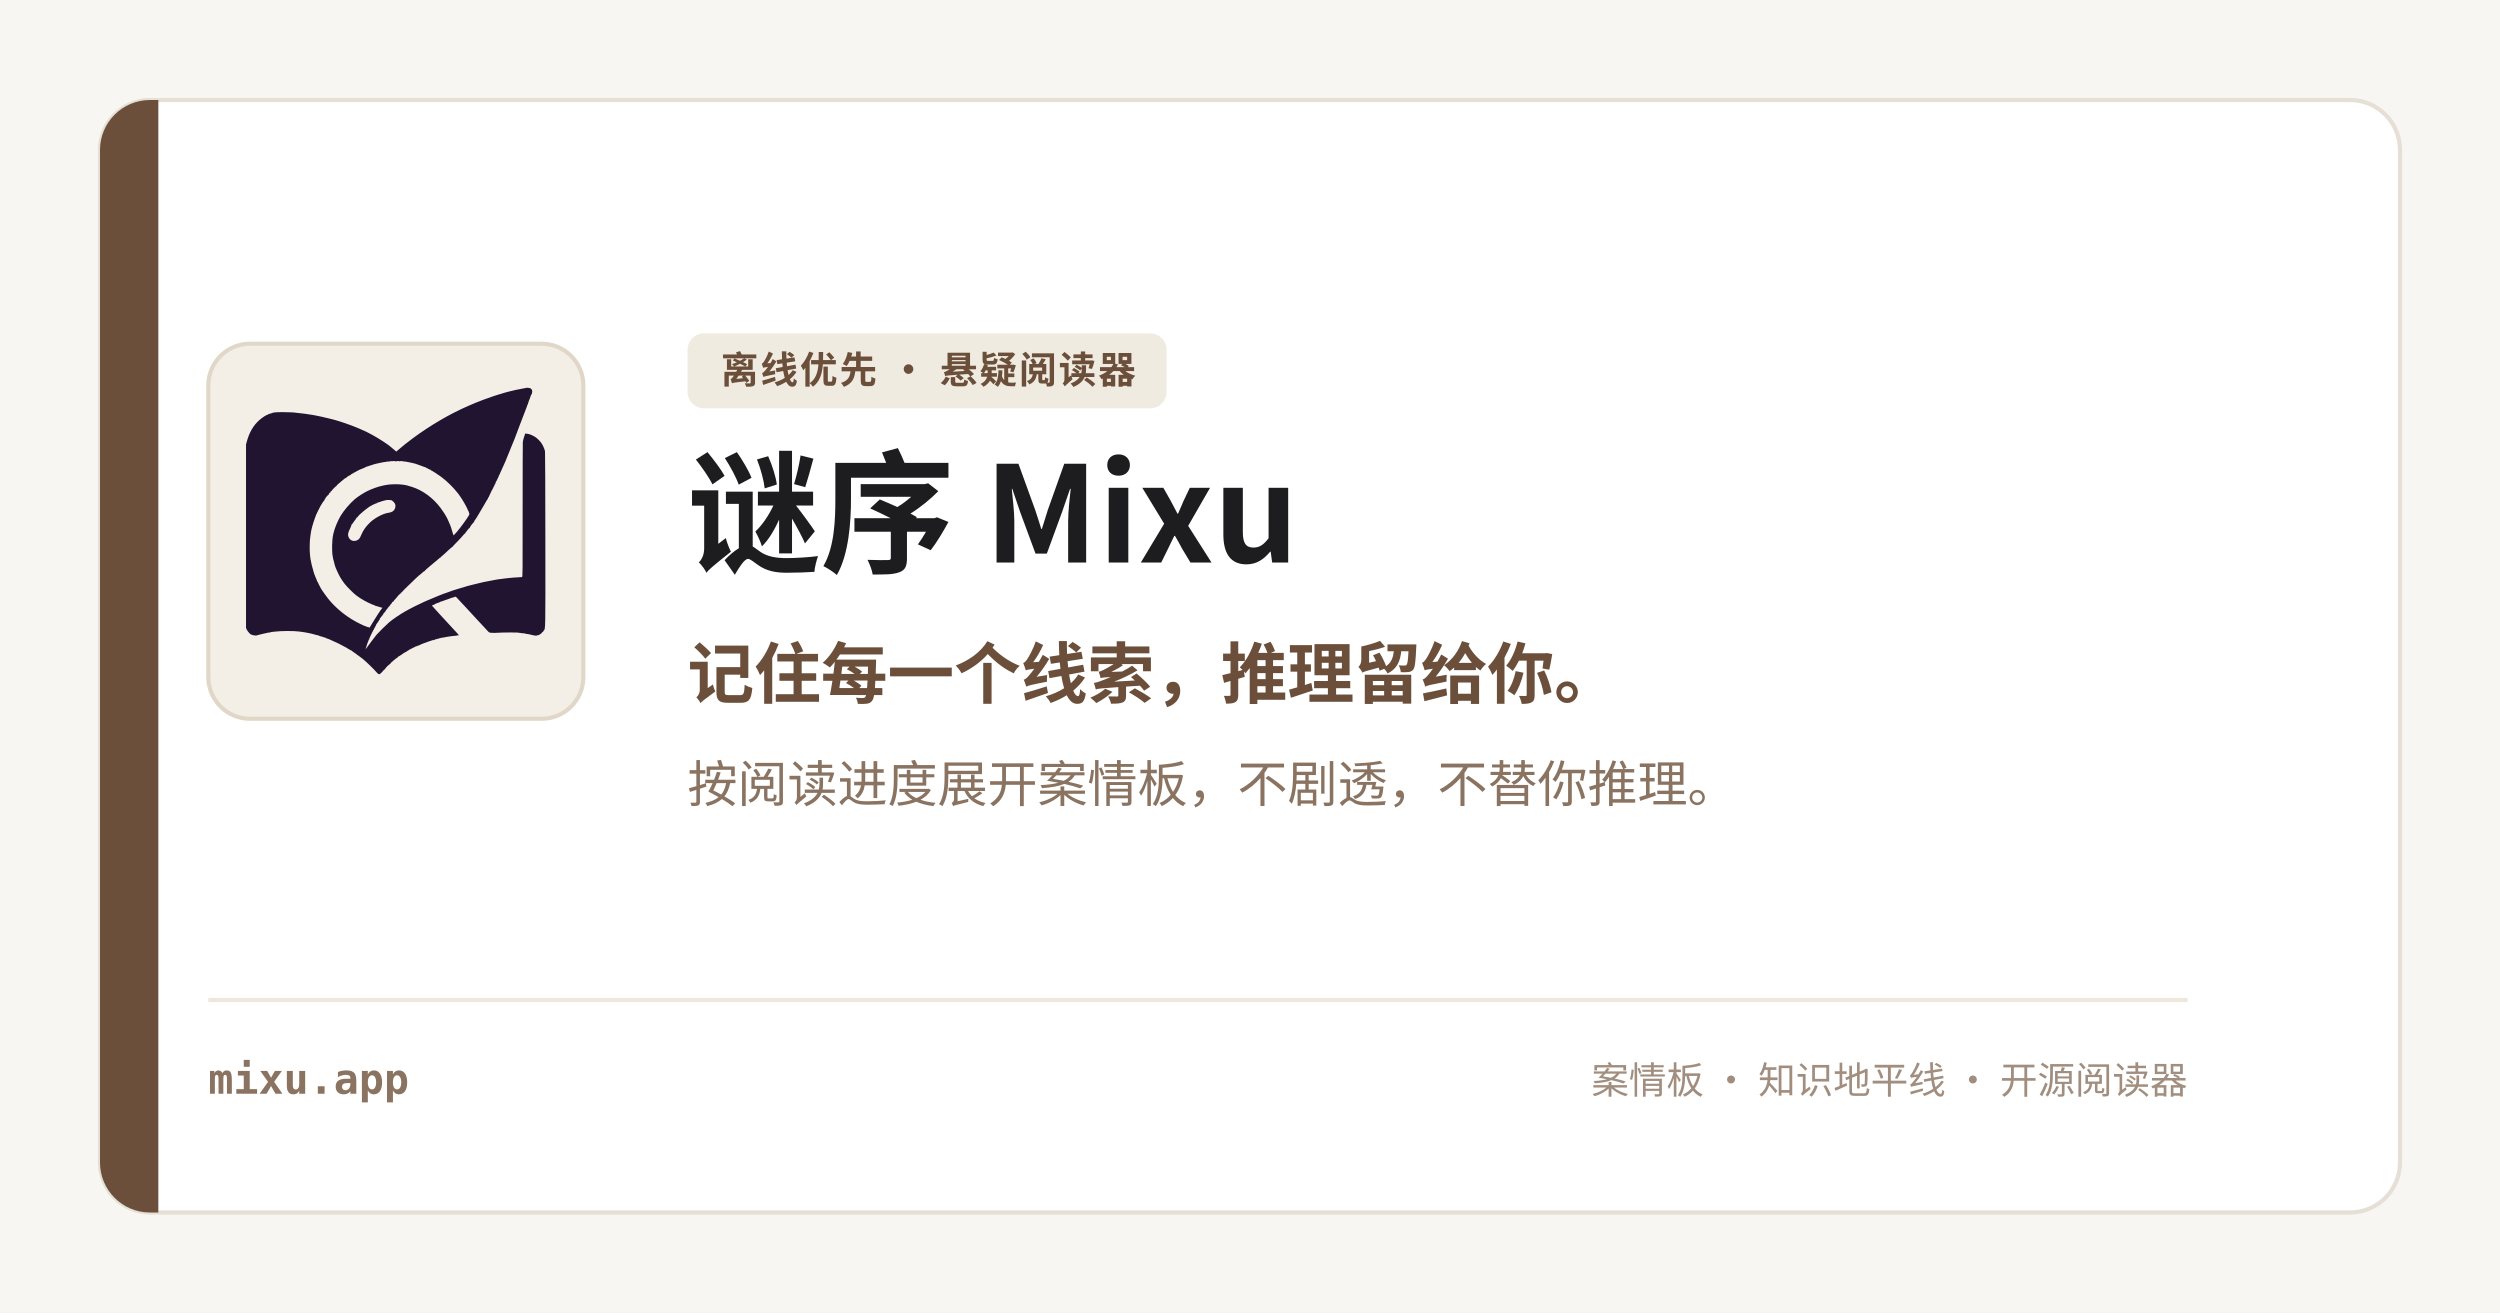
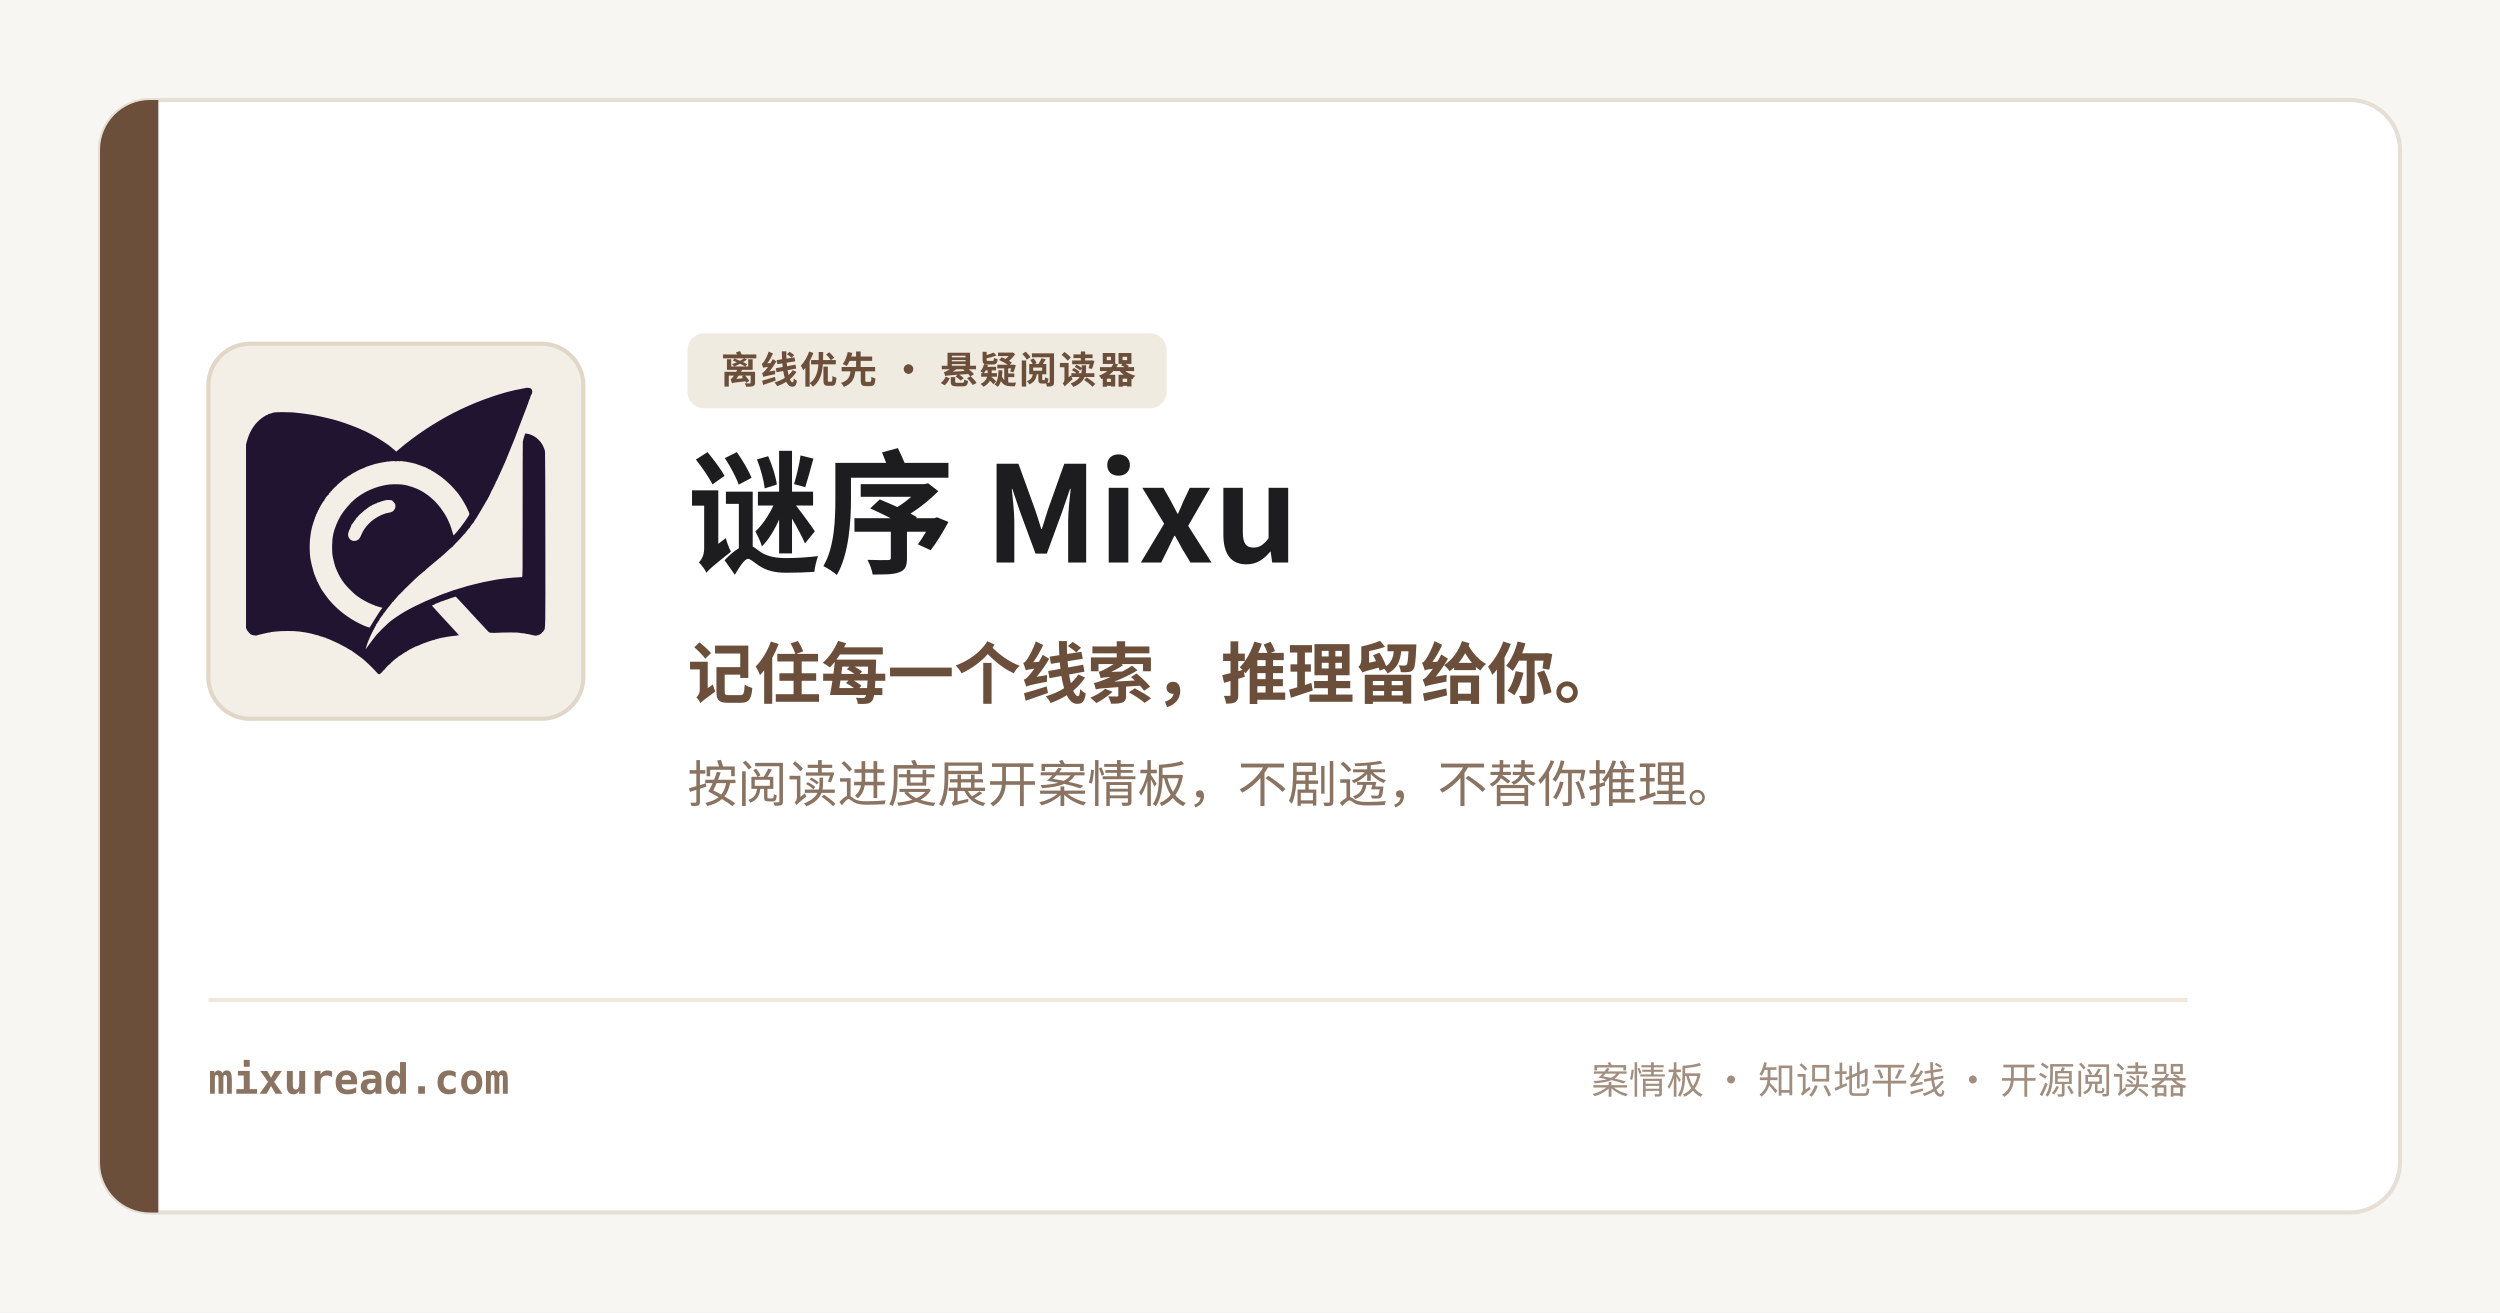
<svg xmlns="http://www.w3.org/2000/svg" viewBox="0 0 1200 630" width="1200" height="630">
  <defs>
    <style>
      .bg { fill: #f7f6f2; }
      .card { fill: #ffffff; stroke: #e5dfd5; stroke-width: 2; rx: 24; }
      .badge-bg { fill: #f0ebe1; rx: 8; }
      .badge-text { font-family: -apple-system, BlinkMacSystemFont, "Segoe UI", "PingFang SC", "Hiragino Sans GB", "Noto Sans CJK SC", "Microsoft YaHei", sans-serif; font-size: 18px; font-weight: 600; fill: #6b4f3a; letter-spacing: 1px; }
      .title { font-family: -apple-system, BlinkMacSystemFont, "Segoe UI", "PingFang SC", "Hiragino Sans GB", "Noto Sans CJK SC", "Microsoft YaHei", sans-serif; font-size: 64px; font-weight: 700; fill: #1d1d1f; }
      .tagline { font-family: -apple-system, BlinkMacSystemFont, "Segoe UI", "PingFang SC", "Hiragino Sans GB", "Noto Sans CJK SC", "Microsoft YaHei", sans-serif; font-size: 32px; font-weight: 600; fill: #6b4f3a; }
      .subhead { font-family: -apple-system, BlinkMacSystemFont, "Segoe UI", "PingFang SC", "Hiragino Sans GB", "Noto Sans CJK SC", "Microsoft YaHei", sans-serif; font-size: 24px; fill: #8a7360; }
      .footer-url { font-family: ui-monospace, SFMono-Regular, Menlo, Monaco, Consolas, monospace; font-size: 20px; font-weight: 600; fill: #8a7360; }
      .footer-badge { font-family: -apple-system, BlinkMacSystemFont, "Segoe UI", "PingFang SC", "Hiragino Sans GB", "Noto Sans CJK SC", sans-serif; font-size: 18px; fill: #a18e7e; }
    </style>
  </defs>
  <rect class="bg" width="1200" height="630" />
  <rect class="card" x="48" y="48" width="1104" height="534" />
  <path d="M 48 72 A 24 24 0 0 1 72 48 L 76 48 L 76 582 L 72 582 A 24 24 0 0 1 48 558 Z" fill="#6b4f3a" />
  <g transform="translate(100, 165)">
    <rect width="180" height="180" rx="20" fill="#f4efe6" stroke="#e0d7c8" stroke-width="2" />
    <svg x="18" y="18" width="144" height="144" viewBox="281 171 816 781">
      <g transform="translate(0,1122) scale(0.1,-0.1)" fill="#000000" stroke="none">
        <path fill="#211431" d="M10438 9505 c-2 -2 -23 -6 -48 -10 -25 -3 -53 -8 -62 -11 -20 -6 -52 -13 -97 -20 -18 -3 -43 -8 -55 -10 -11 -3 -32 -7 -46 -10 -14 -3 -33 -7 -42 -10 -9 -3 -27 -7 -40 -10 -13 -3 -30 -7 -38 -9 -8 -2 -26 -6 -39 -9 -13 -3 -47 -12 -75 -20 -28 -8 -53 -15 -56 -15 -3 0 -18 -5 -35 -11 -16 -7 -39 -14 -49 -16 -53 -10 -331 -104 -491 -164 -561 -213 -1038 -456 -1545 -789 -251 -164 -560 -395 -745 -557 l-72 -62 -27 23 c-15 13 -46 39 -68 57 -23 18 -46 38 -52 44 -59 57 -328 233 -506 330 -144 79 -168 90 -390 186 -202 88 -613 225 -760 254 -14 3 -43 10 -65 16 -37 9 -49 12 -100 23 -20 5 -42 10 -87 20 -13 3 -34 7 -48 10 -14 3 -36 7 -50 10 -14 3 -36 7 -50 10 -14 3 -36 7 -50 10 -14 3 -45 8 -70 11 -25 3 -52 7 -60 9 -8 2 -37 7 -65 10 -27 4 -61 8 -75 10 -14 2 -56 7 -95 11 -38 3 -79 8 -90 10 -60 11 -212 19 -385 19 -192 -1 -256 -7 -295 -28 -11 -6 -21 -10 -22 -9 -3 2 -5 2 -20 -3 -52 -14 -63 -19 -63 -27 0 -5 -3 -7 -7 -5 -16 10 -155 -80 -228 -146 -163 -148 -268 -329 -338 -580 l-22 -82 0 -2495 0 -2495 23 -50 c24 -51 106 -140 122 -130 4 3 10 1 12 -5 1 -5 28 -12 58 -16 64 -7 63 -7 73 -4 4 1 12 4 17 5 6 1 11 3 13 5 1 1 9 3 17 5 8 1 33 7 55 13 22 6 51 13 65 16 14 3 34 7 45 10 67 17 128 29 153 29 12 1 22 3 22 7 0 3 12 6 28 6 15 1 47 4 72 8 173 22 527 24 675 3 17 -3 54 -8 84 -12 30 -4 63 -9 75 -11 12 -2 36 -7 55 -10 35 -6 56 -10 91 -19 11 -3 29 -7 39 -9 11 -3 55 -15 98 -27 43 -12 84 -22 91 -22 6 0 12 -3 12 -7 0 -4 6 -7 13 -8 14 -1 51 -10 55 -12 1 -2 7 -4 12 -5 6 -1 12 -4 15 -5 3 -1 10 -4 15 -5 6 -1 12 -4 15 -5 3 -1 10 -4 15 -5 6 -1 13 -4 18 -5 4 -1 10 -2 14 -1 5 0 8 -4 8 -11 0 -6 3 -9 6 -5 8 7 125 -42 324 -136 36 -17 103 -53 149 -79 46 -26 88 -48 92 -48 5 0 9 -5 9 -11 0 -5 5 -7 10 -4 6 3 10 1 10 -5 0 -6 5 -8 10 -5 6 3 10 1 10 -4 0 -6 6 -11 14 -11 7 0 19 -7 26 -15 7 -8 16 -13 20 -10 5 3 10 1 12 -4 1 -4 48 -39 103 -76 55 -38 143 -102 195 -143 91 -72 315 -289 392 -380 20 -24 46 -45 58 -47 22 -4 62 30 126 107 17 21 35 34 39 30 5 -4 5 -2 2 4 -8 14 126 147 138 137 4 -4 6 -3 3 2 -3 6 8 22 23 37 16 15 29 25 29 23 0 -2 16 12 35 32 19 20 35 33 35 29 0 -4 11 5 25 20 14 15 25 23 25 19 0 -5 6 -2 13 6 23 27 70 64 63 49 -4 -8 2 -4 14 10 12 14 18 18 14 10 -5 -11 -2 -10 12 3 32 30 152 105 158 99 3 -3 6 -1 6 5 0 5 18 18 40 28 22 10 40 22 40 27 0 5 5 6 10 3 6 -3 10 -1 10 5 0 6 5 8 10 5 6 -3 10 -1 10 5 0 6 5 8 10 5 6 -3 10 -1 10 5 0 6 5 8 10 5 6 -3 10 -1 10 5 0 6 5 8 10 5 6 -3 10 -1 10 5 0 6 5 8 10 5 6 -3 10 -1 10 5 0 6 5 8 10 5 6 -3 10 -1 10 5 0 6 5 8 10 5 6 -3 10 -1 10 5 0 6 4 8 10 5 5 -3 21 2 35 11 14 9 25 13 25 9 0 -4 6 -3 13 3 11 9 127 60 152 66 10 3 28 9 80 29 17 7 33 12 38 13 4 1 9 3 12 4 3 1 10 4 15 5 6 1 12 4 15 5 3 1 10 4 15 5 6 1 12 4 15 5 3 1 8 3 13 4 4 1 13 5 21 10 11 7 12 6 6 -5 -5 -8 2 -5 15 6 14 12 20 14 15 5 -7 -12 -6 -13 7 -3 8 7 18 10 21 6 4 -3 7 0 7 7 0 7 3 10 7 7 3 -4 13 -1 21 6 13 10 14 9 7 -3 -5 -9 1 -7 15 5 14 12 20 14 15 5 -7 -12 -6 -13 7 -3 8 7 18 10 21 6 4 -3 7 -1 7 5 0 6 9 9 20 7 11 -2 20 -1 20 3 0 4 12 8 28 8 15 1 38 5 52 8 29 7 60 13 115 21 23 3 52 8 65 10 14 3 52 8 85 11 33 3 71 6 85 8 14 1 30 5 35 8 6 3 18 4 29 2 16 -2 15 1 -5 24 -13 14 -28 31 -34 38 -29 33 -176 194 -215 234 -25 26 -83 89 -129 140 -47 50 -96 104 -110 119 -86 93 -184 200 -205 226 l-25 29 32 15 c18 8 35 13 40 13 4 -1 7 3 7 8 0 5 3 9 8 8 4 -1 30 9 57 22 28 12 56 23 63 23 6 0 12 5 12 10 0 6 3 7 7 4 3 -4 12 -2 20 4 7 6 13 9 13 6 0 -3 38 9 85 28 47 18 85 31 85 28 0 -3 7 0 15 7 8 7 15 9 15 5 0 -4 6 -2 13 4 8 6 17 8 20 4 4 -3 7 0 7 7 0 7 3 11 6 8 3 -4 21 0 40 8 19 8 34 12 34 9 0 -3 12 1 28 9 36 19 41 17 82 -29 19 -21 53 -58 75 -81 22 -22 83 -88 135 -144 52 -57 122 -133 156 -169 34 -36 85 -93 115 -125 30 -33 70 -76 89 -96 40 -43 211 -226 264 -284 34 -37 40 -40 99 -43 34 -2 67 -4 72 -3 266 16 690 16 690 0 0 -1 18 -3 40 -4 23 -1 47 -6 54 -11 10 -6 12 -4 6 6 -7 11 -6 12 6 3 8 -6 22 -10 32 -9 9 2 17 0 17 -3 0 -4 12 -8 28 -8 29 -1 86 -12 150 -29 53 -13 70 -17 105 -19 20 -1 37 1 37 5 0 5 9 6 20 4 11 -2 20 1 20 6 0 6 5 7 10 4 6 -3 10 -1 10 5 0 6 5 8 10 5 6 -3 10 -3 10 2 0 4 14 16 31 25 18 11 27 22 23 29 -4 7 -3 9 3 6 5 -3 17 3 26 14 9 10 14 19 11 19 -3 0 2 7 10 15 47 48 46 -43 43 2483 -1 1302 -5 2376 -9 2387 -3 11 -9 34 -13 50 -4 17 -11 35 -16 40 -4 6 -8 15 -8 20 -2 19 -53 112 -77 141 -86 100 -144 147 -239 190 -53 25 -70 30 -130 41 -47 8 -66 7 -64 -4 1 -5 0 -11 -1 -15 -1 -5 -4 -12 -5 -18 -1 -5 -4 -12 -5 -15 -1 -3 -4 -9 -5 -15 -1 -5 -4 -12 -5 -15 -1 -3 -4 -9 -5 -15 -1 -5 -3 -11 -5 -12 -2 -4 -8 -26 -15 -63 -3 -16 -8 -37 -11 -45 -3 -8 -5 -840 -5 -1847 1 -1734 0 -1833 -17 -1834 -9 -1 -37 -2 -62 -4 -118 -6 -247 -16 -270 -20 -14 -2 -54 -6 -90 -9 -36 -4 -76 -8 -89 -11 -13 -2 -47 -7 -75 -10 -28 -2 -62 -7 -76 -10 -13 -2 -40 -7 -60 -10 -33 -5 -57 -10 -101 -20 -9 -2 -32 -6 -50 -9 -36 -6 -52 -9 -134 -26 -27 -6 -54 -11 -60 -12 -5 0 -23 -5 -40 -10 -16 -5 -43 -12 -58 -14 -15 -3 -81 -19 -145 -35 -64 -16 -125 -31 -136 -34 -10 -2 -44 -12 -75 -21 -31 -10 -59 -18 -63 -20 -5 -1 -9 -2 -10 -4 -2 -1 -11 -3 -21 -5 -10 -2 -70 -20 -135 -40 -64 -21 -117 -36 -117 -36 0 2 -123 -43 -155 -56 -8 -3 -19 -7 -25 -9 -62 -16 -327 -123 -590 -237 -142 -62 -417 -200 -549 -277 -143 -82 -342 -218 -432 -295 -63 -53 -289 -277 -339 -335 -29 -34 -244 -319 -278 -370 -11 -16 -17 -19 -17 -9 0 9 3 19 7 23 4 3 8 14 10 24 6 31 8 37 16 50 5 6 6 12 3 12 -3 0 2 17 11 37 8 21 20 49 26 63 6 14 10 28 9 33 -1 4 3 7 10 7 6 0 9 3 5 6 -3 4 1 21 10 38 9 17 15 31 13 31 -5 0 120 246 146 287 13 21 21 38 17 38 -5 0 -3 4 3 8 6 4 26 32 44 62 18 30 40 63 48 73 8 9 11 17 6 17 -5 0 -4 4 1 8 6 4 26 30 44 57 19 28 40 53 45 57 6 4 8 8 4 8 -9 0 18 34 45 59 9 8 17 20 17 26 0 5 14 25 31 43 16 17 28 32 24 32 -3 0 15 21 40 47 25 27 45 53 45 59 0 7 7 14 15 18 8 3 15 11 15 18 0 17 36 48 46 40 4 -4 4 -2 1 4 -3 6 18 35 48 64 30 30 55 58 55 62 0 12 87 97 94 92 3 -2 4 -1 1 3 -8 10 16 33 28 26 5 -3 7 -2 4 4 -5 8 96 109 367 368 76 72 126 116 126 111 0 -3 26 19 57 49 31 29 62 51 68 48 5 -4 7 -3 3 1 -4 5 23 33 60 64 37 31 72 61 78 67 6 5 28 24 49 40 22 17 52 42 67 57 16 14 28 25 28 23 0 -2 10 6 23 18 56 54 130 112 139 109 5 -1 7 1 5 5 -3 5 1 14 9 21 8 7 14 11 14 8 0 -2 15 10 33 27 116 111 242 222 249 220 4 -2 7 0 6 5 -1 4 38 48 88 97 91 91 169 176 214 232 13 17 28 29 32 27 5 -3 7 -1 6 4 -2 5 9 23 24 40 15 17 40 49 56 71 16 22 33 37 37 33 3 -4 5 -2 3 4 -4 15 108 164 118 156 4 -4 4 -2 1 5 -4 6 9 32 28 57 19 26 35 48 35 50 0 2 31 53 68 113 37 59 106 176 152 258 46 83 88 152 92 153 5 2 6 8 2 13 -3 5 0 9 6 9 6 0 8 5 5 10 -3 6 -1 10 4 10 6 0 10 3 9 8 -1 4 16 41 37 82 21 41 38 78 37 83 -1 4 3 7 9 7 5 0 7 5 4 10 -3 6 -1 10 5 10 6 0 8 5 5 10 -3 6 -1 10 5 10 6 0 8 5 5 10 -3 6 -1 10 5 10 6 0 8 5 5 10 -3 6 -1 10 5 10 6 0 8 5 5 10 -3 6 -1 10 5 10 6 0 8 5 5 10 -3 6 -1 10 4 10 6 0 11 3 10 8 -2 16 14 52 24 52 6 0 7 3 4 7 -4 3 -2 12 4 20 6 7 8 13 3 13 -5 0 -4 4 2 8 9 6 58 98 59 112 1 3 8 19 18 36 9 17 13 34 10 38 -4 3 -2 6 4 6 9 0 15 11 27 50 1 3 11 25 23 50 18 39 51 113 121 270 9 19 16 37 17 40 2 6 22 57 32 80 3 8 7 17 8 20 1 3 6 14 10 25 66 156 187 454 190 465 2 8 56 152 120 320 102 269 141 371 186 485 7 17 13 32 14 35 7 29 30 88 38 98 5 6 6 12 2 12 -4 0 -2 7 5 15 7 8 10 15 7 15 -3 0 2 19 12 43 28 64 34 80 38 101 2 11 8 25 13 31 5 7 7 15 3 18 -3 4 -1 7 6 7 7 0 9 5 6 10 -3 6 -1 10 4 10 6 0 10 3 10 8 -1 4 0 9 1 12 22 59 10 112 -33 140 -19 12 -110 24 -119 15z m-3664 -1997 c-5 -7 -3 -8 6 -3 18 11 90 14 96 3 3 -4 9 -6 14 -3 15 10 90 13 96 4 3 -5 13 -5 23 1 10 5 20 7 23 5 3 -3 29 -7 59 -9 30 -3 64 -7 75 -9 12 -3 39 -8 60 -11 21 -4 68 -14 104 -22 36 -9 72 -17 80 -19 8 -2 16 -4 18 -5 1 -2 7 -4 12 -5 6 -1 11 -3 13 -5 1 -1 9 -3 17 -5 8 -1 65 -22 125 -45 61 -24 110 -42 111 -39 0 2 8 -4 18 -14 10 -9 22 -15 27 -12 5 4 9 2 9 -2 0 -9 59 -37 73 -34 4 0 7 -4 7 -9 0 -6 4 -10 10 -10 13 0 193 -114 255 -162 6 -4 35 -27 65 -50 125 -96 295 -266 390 -388 19 -25 37 -47 40 -50 4 -3 40 -57 82 -120 78 -120 180 -314 170 -324 -3 -3 0 -6 6 -6 7 0 11 -3 10 -7 -1 -8 2 -18 21 -68 9 -23 -17 -66 -148 -250 -117 -166 -275 -353 -284 -338 -4 6 -34 103 -43 136 -1 4 -2 8 -3 10 -2 1 -4 12 -7 25 -7 38 -69 192 -109 272 -51 102 -115 203 -192 305 -202 267 -478 470 -763 563 -141 46 -174 54 -295 68 -110 14 -325 8 -415 -11 -14 -3 -41 -8 -60 -11 -19 -3 -38 -8 -41 -10 -3 -2 -21 -6 -40 -9 -70 -12 -275 -87 -372 -136 -115 -58 -267 -156 -342 -221 -136 -117 -294 -302 -384 -450 -79 -130 -167 -342 -196 -474 -2 -10 -7 -30 -10 -44 -34 -154 -39 -462 -10 -600 3 -14 8 -40 11 -59 3 -19 10 -46 16 -60 5 -14 9 -28 9 -31 0 -3 4 -23 10 -45 6 -22 12 -44 14 -50 10 -44 98 -237 138 -305 92 -152 138 -211 272 -345 117 -117 157 -151 282 -234 114 -76 349 -190 376 -183 4 1 7 -3 7 -8 0 -5 3 -9 8 -8 4 1 38 -8 75 -21 37 -13 75 -24 85 -26 9 -2 19 -4 22 -5 3 -1 8 -2 13 -1 10 2 9 -17 -2 -24 -15 -9 -190 -279 -265 -407 -37 -65 -71 -118 -75 -118 -4 0 -12 5 -19 12 -7 7 -12 9 -12 6 0 -4 -17 0 -37 9 -41 17 -85 34 -93 36 -3 0 -50 23 -105 50 -305 149 -584 363 -805 616 -63 72 -222 290 -248 341 -10 19 -33 64 -52 100 -19 36 -33 68 -32 73 1 4 -3 7 -10 7 -6 0 -9 2 -6 6 3 3 -7 31 -22 62 -15 31 -33 75 -40 97 -7 22 -15 45 -19 50 -3 6 -6 12 -6 15 -1 3 -8 30 -17 60 -32 105 -66 246 -73 300 -2 14 -4 25 -5 25 -1 0 -3 14 -5 30 -1 17 -6 57 -10 90 -14 117 -9 394 9 495 3 14 7 45 10 70 3 25 8 56 11 70 3 14 7 34 9 45 10 49 20 87 53 194 20 63 43 131 51 150 9 20 16 38 17 41 1 3 5 17 9 32 5 16 13 25 19 21 5 -3 7 -1 4 5 -10 15 3 43 16 35 5 -3 7 -1 3 5 -8 13 14 63 25 56 5 -3 6 1 3 9 -3 8 1 21 9 28 7 8 14 19 15 24 6 27 117 203 125 198 6 -3 7 -1 4 4 -4 6 0 16 8 23 8 7 15 18 15 24 1 17 87 116 95 108 3 -4 5 -2 4 3 -5 16 21 56 32 50 5 -4 9 -3 8 2 -4 15 13 43 22 37 5 -3 9 0 9 5 0 15 120 137 131 134 5 -2 8 1 6 6 -1 5 9 19 23 31 14 12 39 34 55 48 17 15 53 45 80 67 28 22 53 45 57 50 5 7 8 7 8 0 0 -5 5 -2 11 8 6 9 14 15 20 12 5 -4 9 -2 9 3 0 11 80 66 80 55 0 -5 5 0 11 10 6 9 14 15 20 12 5 -4 9 -2 9 2 0 10 62 49 73 45 4 -1 7 3 7 10 0 6 3 8 7 5 3 -4 12 1 20 11 10 11 12 12 8 2 -4 -10 -2 -9 8 2 8 10 17 15 20 11 4 -3 7 -1 7 6 0 7 5 9 10 6 6 -3 10 -1 10 5 0 6 5 8 10 5 6 -3 10 -1 10 5 0 6 5 8 10 5 6 -3 10 -1 10 4 0 6 3 10 8 9 4 -1 39 13 77 31 39 18 76 34 83 34 6 0 12 4 12 9 0 5 5 6 10 3 6 -3 10 -2 10 3 0 5 6 9 13 9 6 0 42 12 80 26 37 14 67 24 67 22 0 -2 15 2 33 10 17 7 37 14 42 14 6 1 26 6 45 11 19 5 49 12 65 15 80 14 120 23 120 25 0 1 14 3 30 5 79 10 94 13 105 20 9 6 11 4 5 -5 -6 -10 -4 -11 6 -4 8 5 29 9 47 10 19 2 36 5 40 8 9 10 14 7 6 -6z m-4 -1059 c28 -8 89 -72 101 -107 24 -74 -7 -160 -74 -201 -31 -19 -48 -24 -126 -37 -143 -24 -363 -144 -487 -264 -113 -110 -182 -209 -234 -333 -39 -95 -62 -124 -114 -148 -96 -43 -192 -7 -232 88 -27 64 -16 121 51 254 19 39 32 76 29 82 -4 7 -4 9 1 5 4 -4 27 23 51 59 24 37 49 70 56 75 7 4 9 8 5 8 -4 0 1 10 13 22 11 12 20 26 20 30 0 5 5 6 10 3 6 -3 10 -1 10 5 0 39 348 324 383 312 4 -1 7 2 7 8 0 5 3 9 8 8 4 -1 30 10 58 25 28 14 54 23 58 20 3 -4 6 -1 6 5 0 7 3 11 8 10 4 -1 21 4 37 11 17 7 37 14 45 16 8 2 16 4 18 4 1 1 5 1 10 2 4 0 13 5 20 11 6 6 12 7 12 4 0 -4 8 -2 18 3 10 5 38 12 62 16 25 4 47 8 48 10 5 4 101 -1 122 -6z" />
      </g>
    </svg>
  </g>
  <g transform="translate(330, 160)">
    <rect class="badge-bg" x="0" y="0" width="230" height="36" rx="8" />
    <text class="badge-text" x="16" y="24">离线优先 · 悬疑阅读器</text>
    <text class="title" x="0" y="110">谜序 Mixu</text>
    <text class="tagline" x="0" y="175">记住每一个线索，推理留给你。</text>
    <text class="subhead" x="0" y="225">按阅读进度展开案情板，不剧透，不替你推理。</text>
  </g>
  <line x1="100" y1="480" x2="1050" y2="480" stroke="#ede7dc" stroke-width="2" />
-   <text class="footer-url" x="100" y="525">mixu.app</text>
+   <text class="footer-url" x="100" y="525">mixuread.com</text>
  <text class="footer-badge" x="1050" y="525" text-anchor="end">案情板 · 知识地平线 · 开源阅读器</text>
</svg>
